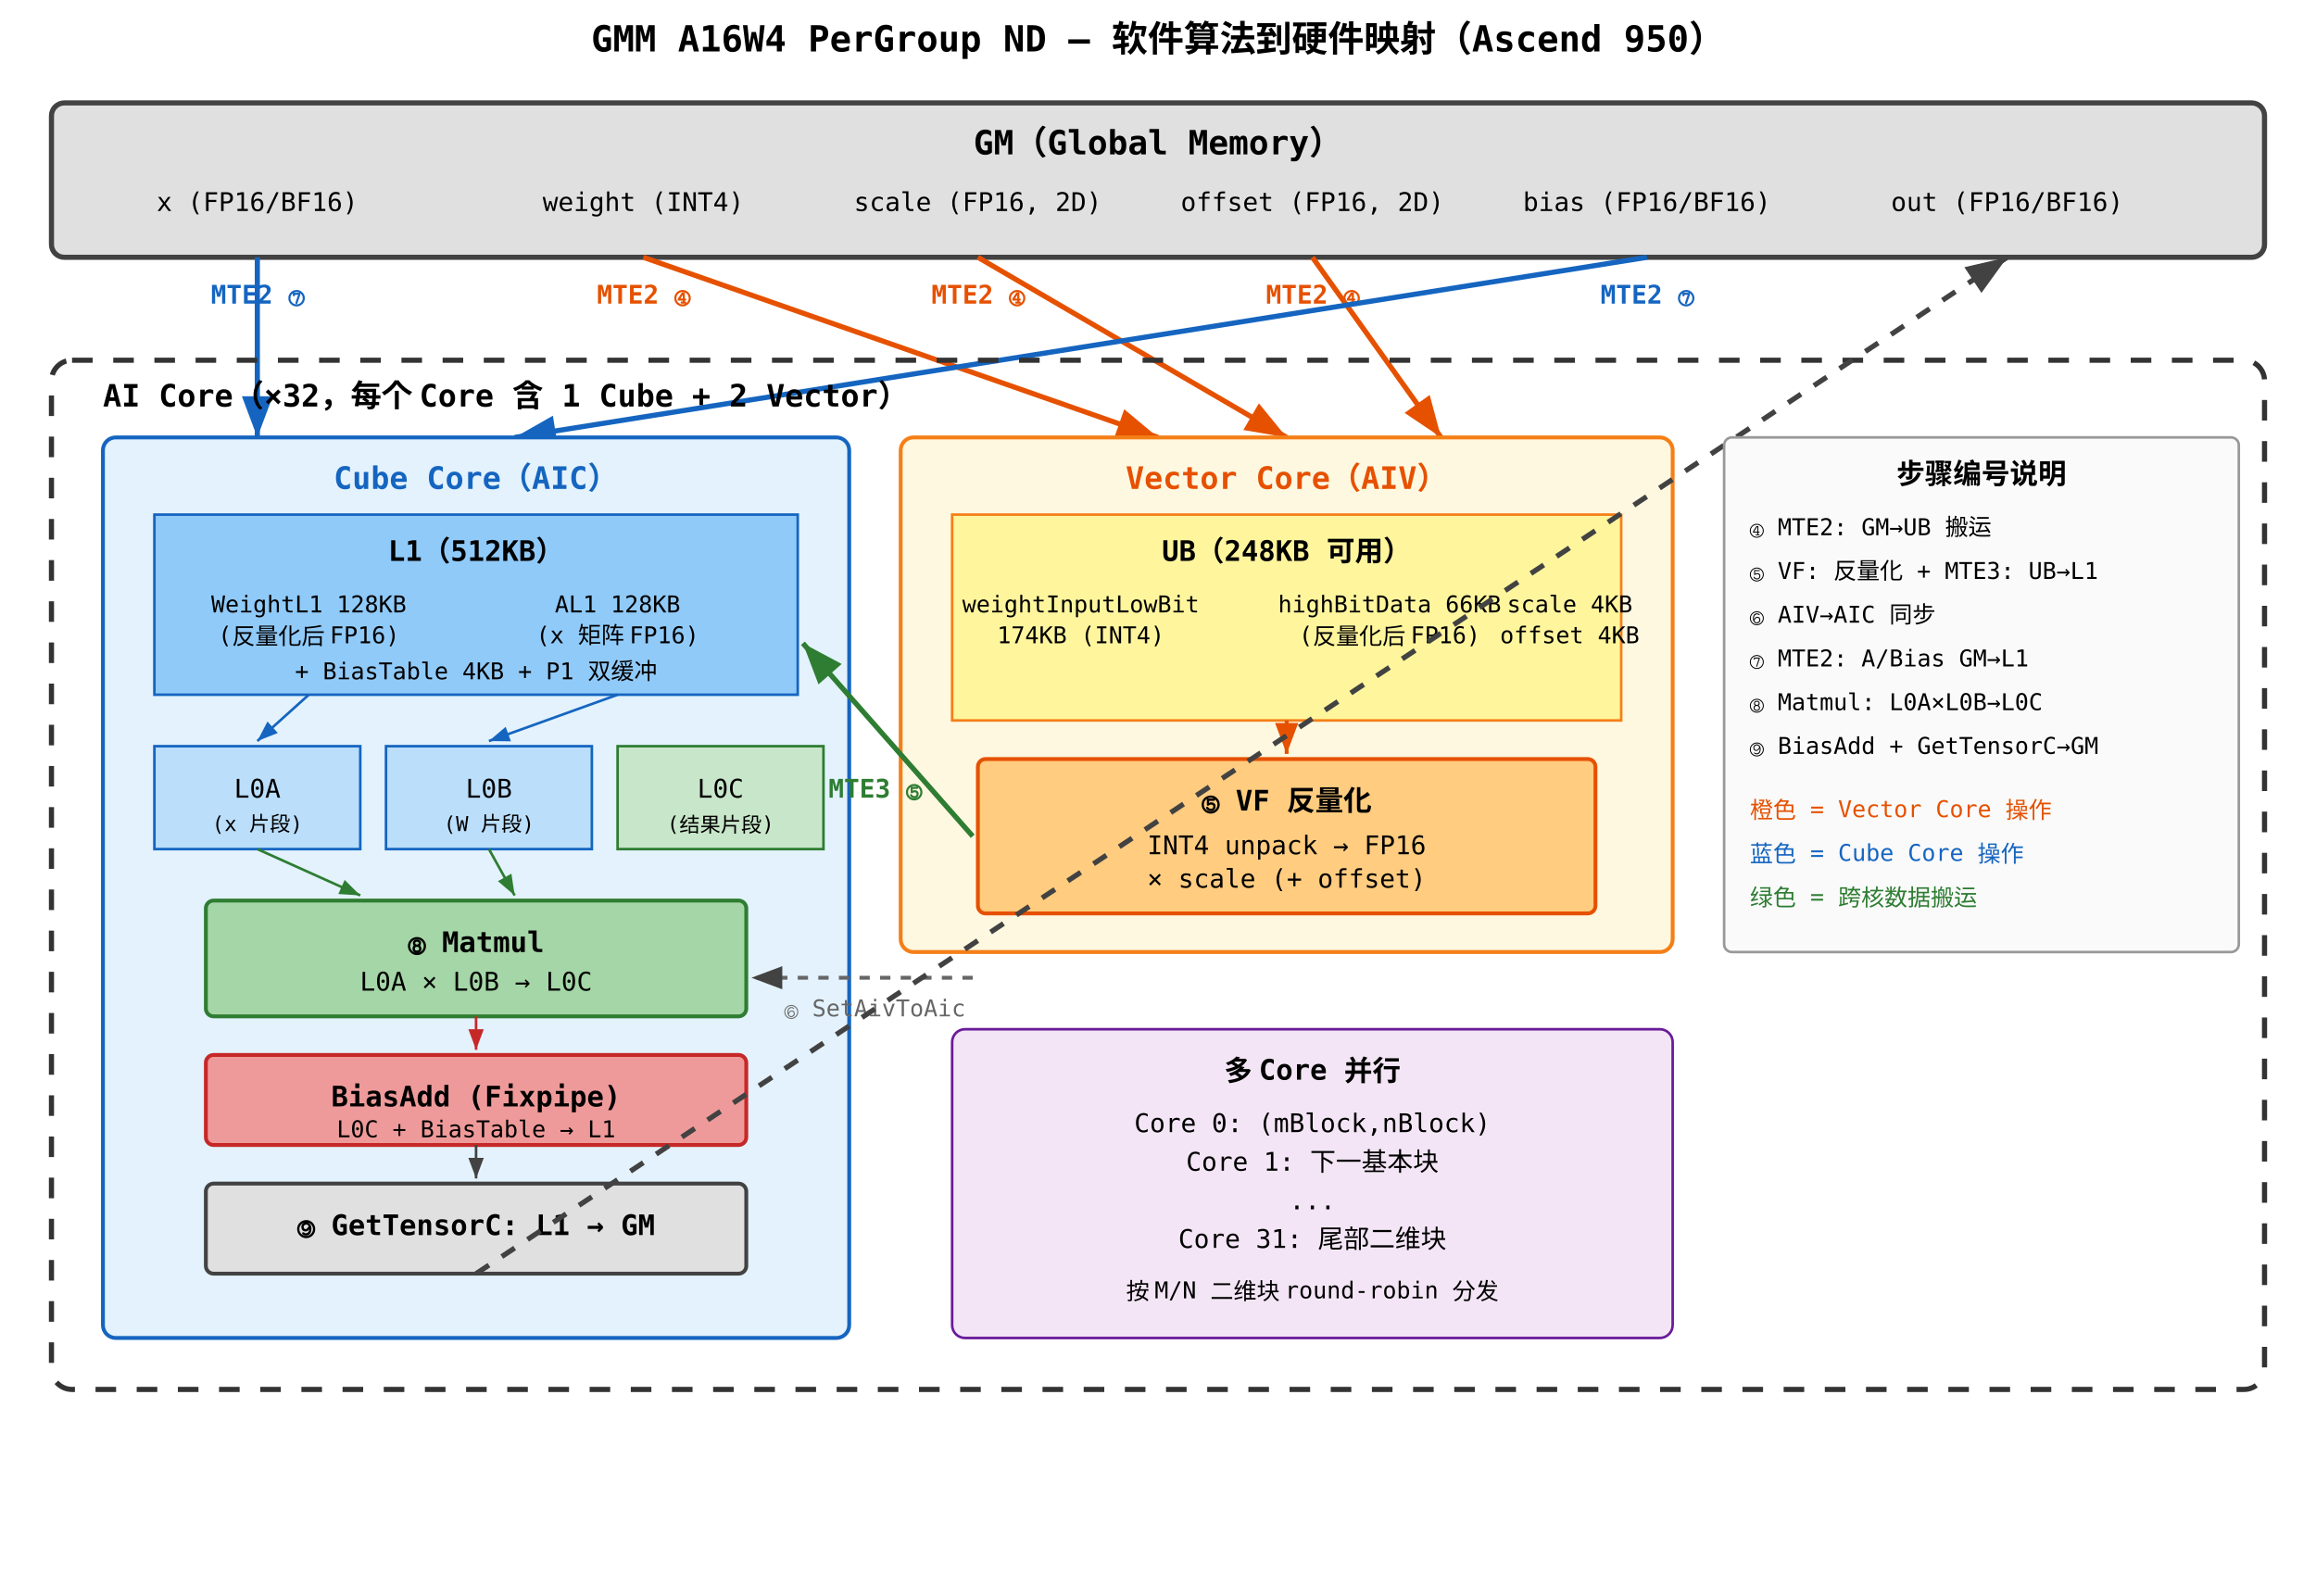
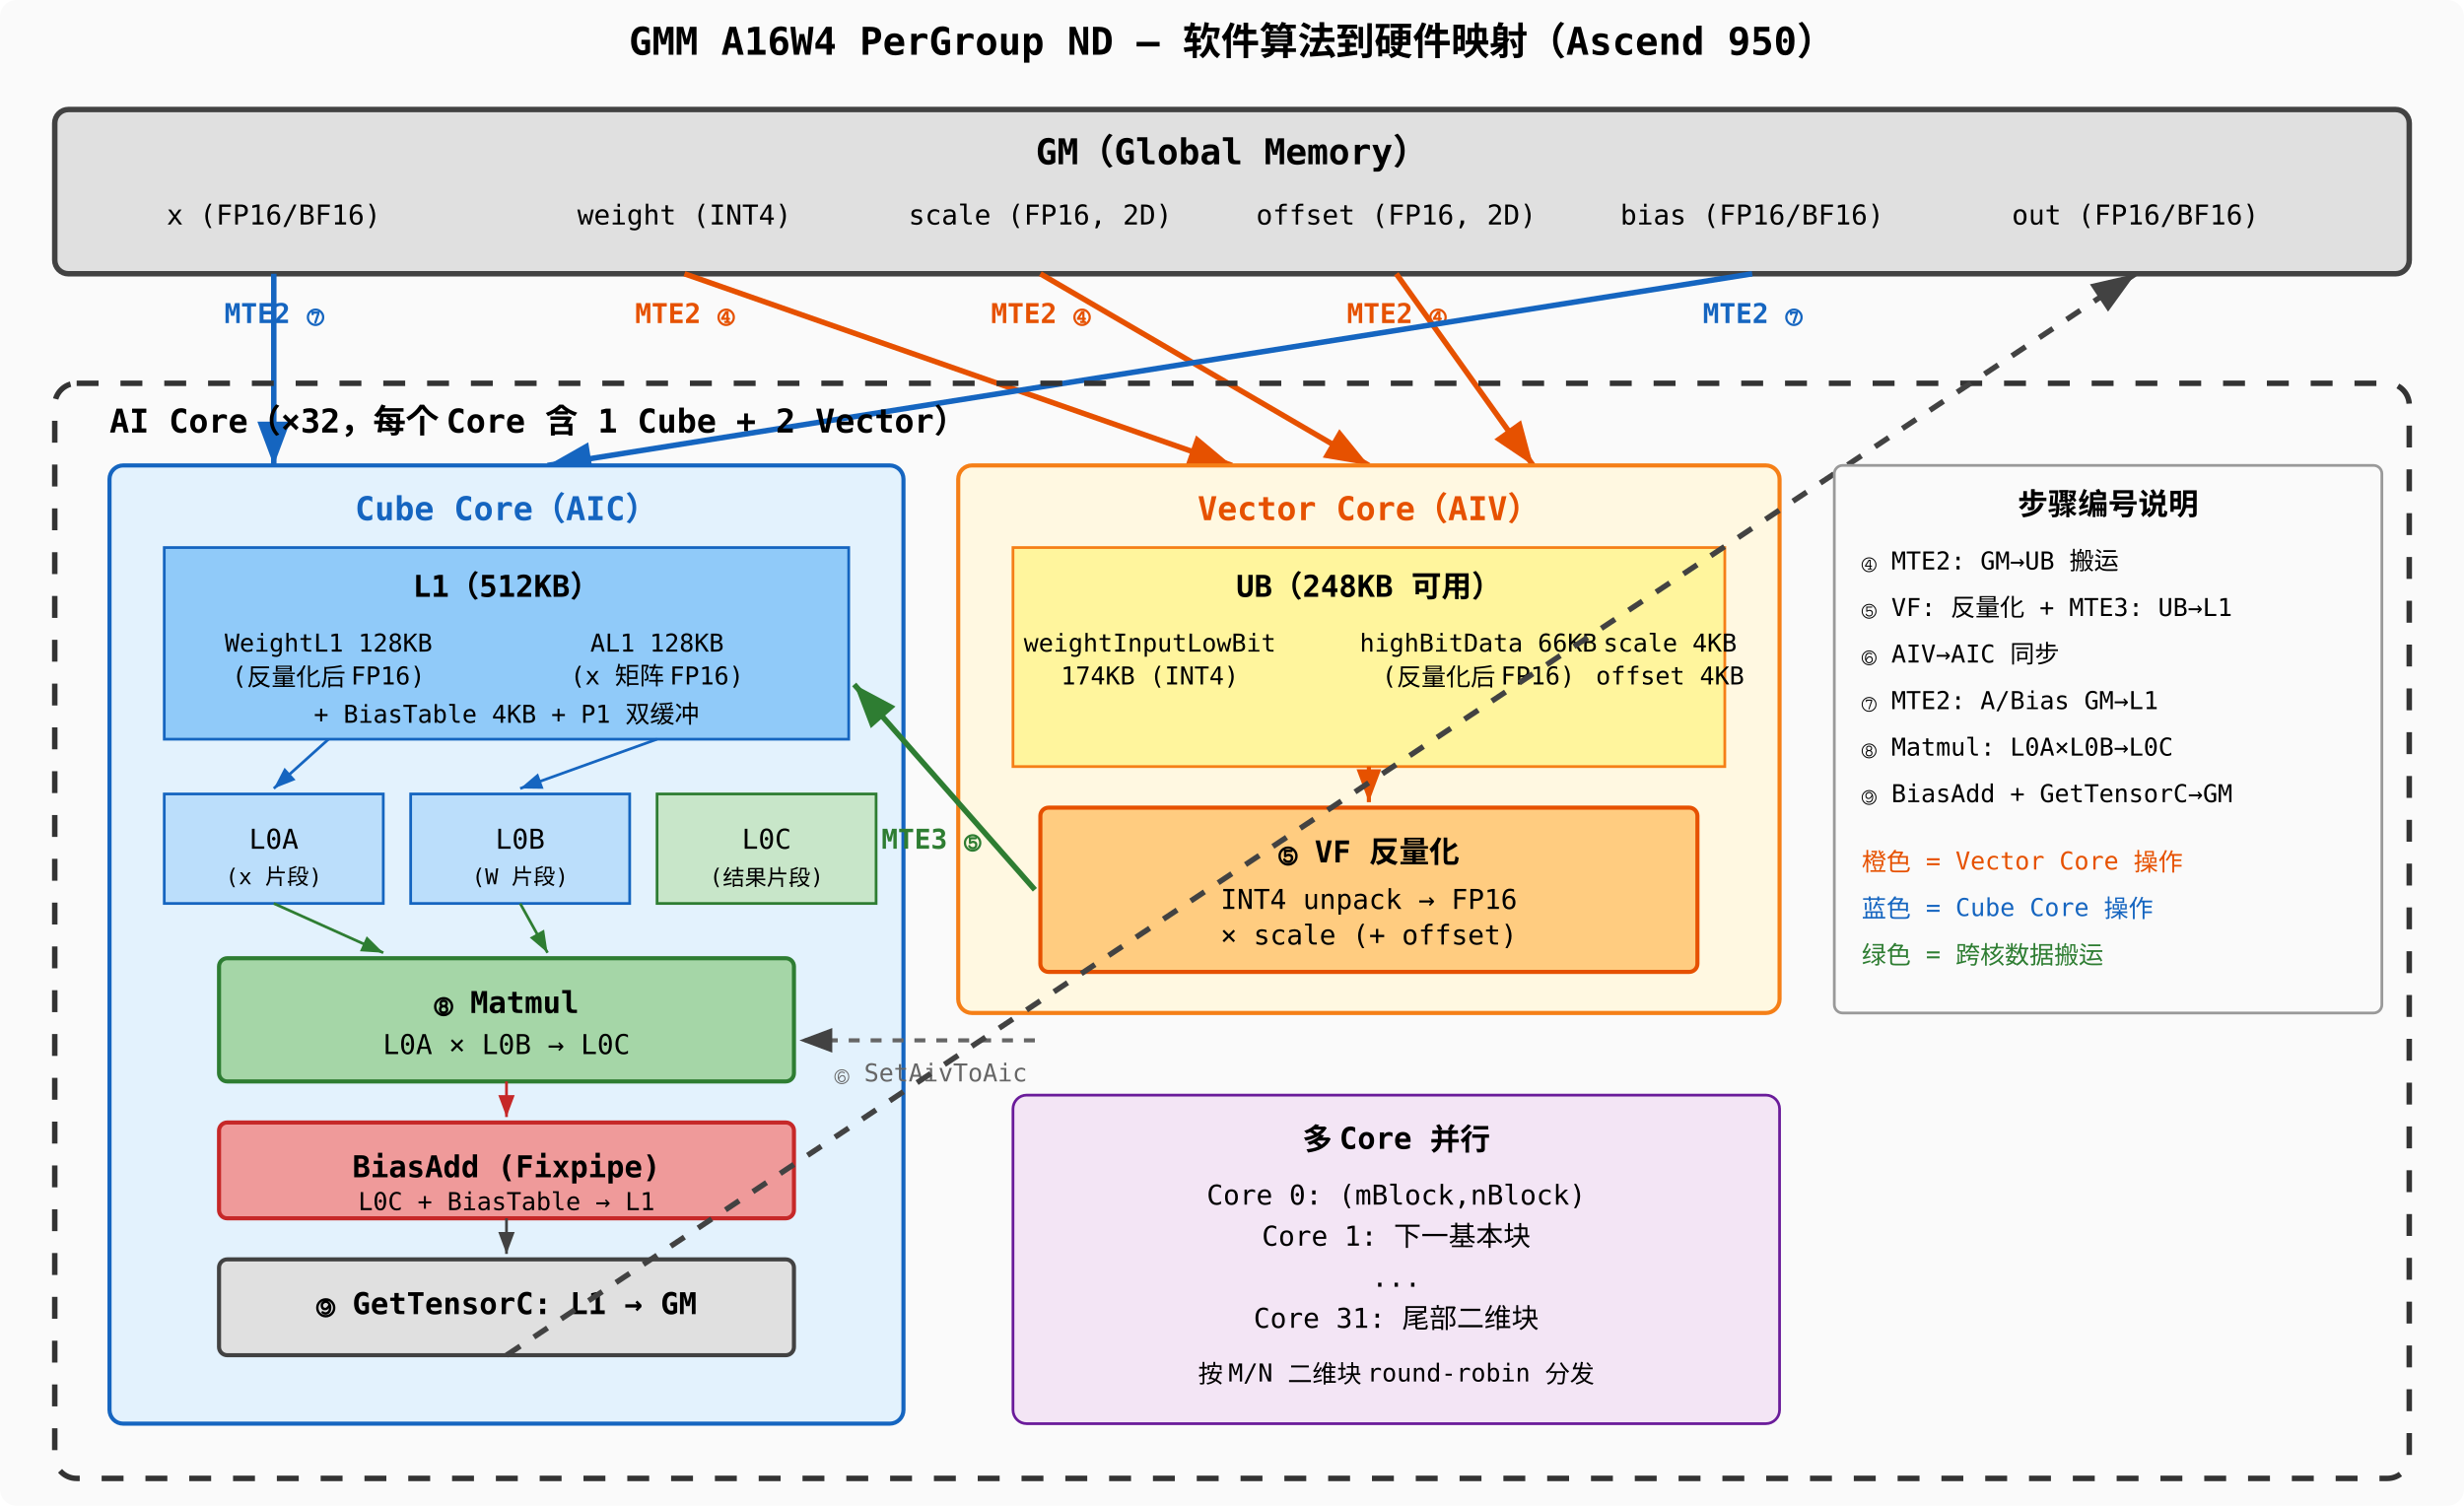
- <svg xmlns="http://www.w3.org/2000/svg" viewBox="0 0 900 620" font-family="monospace" font-size="11">
+ <svg xmlns="http://www.w3.org/2000/svg" viewBox="0 0 900 550" font-family="monospace" font-size="11">
+   <rect width="900" height="550" fill="#fafafa" rx="6" />
  <text x="450" y="20" text-anchor="middle" font-size="14" font-weight="bold">GMM A16W4 PerGroup ND — 软件算法到硬件映射（Ascend 950）</text>
  <rect x="20" y="40" width="860" height="60" fill="#e0e0e0" stroke="#424242" stroke-width="2" rx="5" />
  <text x="450" y="60" text-anchor="middle" font-size="13" font-weight="bold">GM（Global Memory）</text>
  <text x="100" y="82" text-anchor="middle" font-size="10">x (FP16/BF16)</text>
  <text x="250" y="82" text-anchor="middle" font-size="10">weight (INT4)</text>
  <text x="380" y="82" text-anchor="middle" font-size="10">scale (FP16, 2D)</text>
  <text x="510" y="82" text-anchor="middle" font-size="10">offset (FP16, 2D)</text>
  <text x="640" y="82" text-anchor="middle" font-size="10">bias (FP16/BF16)</text>
  <text x="780" y="82" text-anchor="middle" font-size="10">out (FP16/BF16)</text>
  <text x="100" y="118" text-anchor="middle" font-size="10" fill="#1565c0" font-weight="bold">MTE2 ⑦</text>
  <line x1="100" y1="100" x2="100" y2="170" stroke="#1565c0" stroke-width="2" marker-end="url(#arrowBlue)" />
  <text x="250" y="118" text-anchor="middle" font-size="10" fill="#e65100" font-weight="bold">MTE2 ④</text>
  <line x1="250" y1="100" x2="450" y2="170" stroke="#e65100" stroke-width="2" marker-end="url(#arrowOrange)" />
  <text x="380" y="118" text-anchor="middle" font-size="10" fill="#e65100" font-weight="bold">MTE2 ④</text>
  <line x1="380" y1="100" x2="500" y2="170" stroke="#e65100" stroke-width="2" marker-end="url(#arrowOrange)" />
  <text x="510" y="118" text-anchor="middle" font-size="10" fill="#e65100" font-weight="bold">MTE2 ④</text>
  <line x1="510" y1="100" x2="560" y2="170" stroke="#e65100" stroke-width="2" marker-end="url(#arrowOrange)" />
  <text x="640" y="118" text-anchor="middle" font-size="10" fill="#1565c0" font-weight="bold">MTE2 ⑦</text>
  <line x1="640" y1="100" x2="200" y2="170" stroke="#1565c0" stroke-width="2" marker-end="url(#arrowBlue)" />
  <rect x="20" y="140" width="860" height="400" fill="none" stroke="#333" stroke-width="2" stroke-dasharray="8" rx="8" />
  <text x="40" y="158" font-size="12" font-weight="bold">AI Core（×32，每个 Core 含 1 Cube + 2 Vector）</text>
  <rect x="350" y="170" width="300" height="200" fill="#fff8e1" stroke="#f57f17" stroke-width="1.5" rx="5" />
  <text x="500" y="190" text-anchor="middle" font-size="12" font-weight="bold" fill="#e65100">Vector Core（AIV）</text>
  <rect x="370" y="200" width="260" height="80" fill="#fff59d" stroke="#f57f17" stroke-width="1" />
  <text x="500" y="218" text-anchor="middle" font-size="11" font-weight="bold">UB（248KB 可用）</text>
  <text x="420" y="238" text-anchor="middle" font-size="9">weightInputLowBit</text>
  <text x="420" y="250" text-anchor="middle" font-size="9">174KB (INT4)</text>
  <text x="540" y="238" text-anchor="middle" font-size="9">highBitData 66KB</text>
  <text x="540" y="250" text-anchor="middle" font-size="9">(反量化后 FP16)</text>
  <text x="610" y="238" text-anchor="middle" font-size="9">scale 4KB</text>
  <text x="610" y="250" text-anchor="middle" font-size="9">offset 4KB</text>
  <rect x="380" y="295" width="240" height="60" fill="#ffcc80" stroke="#e65100" stroke-width="1.5" rx="3" />
  <text x="500" y="315" text-anchor="middle" font-size="11" font-weight="bold">⑤ VF 反量化</text>
  <text x="500" y="332" text-anchor="middle" font-size="10">INT4 unpack → FP16</text>
  <text x="500" y="345" text-anchor="middle" font-size="10">× scale (+ offset)</text>
  <line x1="500" y1="280" x2="500" y2="293" stroke="#e65100" stroke-width="1.5" marker-end="url(#arrowOrange)" />
  <rect x="40" y="170" width="290" height="350" fill="#e3f2fd" stroke="#1565c0" stroke-width="1.5" rx="5" />
  <text x="185" y="190" text-anchor="middle" font-size="12" font-weight="bold" fill="#1565c0">Cube Core（AIC）</text>
  <rect x="60" y="200" width="250" height="70" fill="#90caf9" stroke="#1565c0" stroke-width="1" />
  <text x="185" y="218" text-anchor="middle" font-size="11" font-weight="bold">L1（512KB）</text>
  <text x="120" y="238" text-anchor="middle" font-size="9">WeightL1 128KB</text>
  <text x="120" y="250" text-anchor="middle" font-size="9">(反量化后 FP16)</text>
  <text x="240" y="238" text-anchor="middle" font-size="9">AL1 128KB</text>
  <text x="240" y="250" text-anchor="middle" font-size="9">(x 矩阵 FP16)</text>
  <text x="185" y="264" text-anchor="middle" font-size="9">+ BiasTable 4KB + P1 双缓冲</text>
  <rect x="60" y="290" width="80" height="40" fill="#bbdefb" stroke="#1565c0" stroke-width="1" />
  <text x="100" y="310" text-anchor="middle" font-size="10">L0A</text>
  <text x="100" y="323" text-anchor="middle" font-size="8">(x 片段)</text>
  <rect x="150" y="290" width="80" height="40" fill="#bbdefb" stroke="#1565c0" stroke-width="1" />
  <text x="190" y="310" text-anchor="middle" font-size="10">L0B</text>
  <text x="190" y="323" text-anchor="middle" font-size="8">(W 片段)</text>
  <rect x="240" y="290" width="80" height="40" fill="#c8e6c9" stroke="#2e7d32" stroke-width="1" />
  <text x="280" y="310" text-anchor="middle" font-size="10">L0C</text>
  <text x="280" y="323" text-anchor="middle" font-size="8">(结果片段)</text>
  <rect x="80" y="350" width="210" height="45" fill="#a5d6a7" stroke="#2e7d32" stroke-width="1.5" rx="3" />
  <text x="185" y="370" text-anchor="middle" font-size="11" font-weight="bold">⑧ Matmul</text>
  <text x="185" y="385" text-anchor="middle" font-size="10">L0A × L0B → L0C</text>
  <line x1="120" y1="270" x2="100" y2="288" stroke="#1565c0" stroke-width="1" marker-end="url(#arrowBlue)" />
  <line x1="240" y1="270" x2="190" y2="288" stroke="#1565c0" stroke-width="1" marker-end="url(#arrowBlue)" />
  <line x1="100" y1="330" x2="140" y2="348" stroke="#2e7d32" stroke-width="1" marker-end="url(#arrowGreen)" />
  <line x1="190" y1="330" x2="200" y2="348" stroke="#2e7d32" stroke-width="1" marker-end="url(#arrowGreen)" />
  <rect x="80" y="410" width="210" height="35" fill="#ef9a9a" stroke="#c62828" stroke-width="1.5" rx="3" />
  <text x="185" y="430" text-anchor="middle" font-size="11" font-weight="bold">BiasAdd (Fixpipe)</text>
  <text x="185" y="442" text-anchor="middle" font-size="9">L0C + BiasTable → L1</text>
  <line x1="185" y1="395" x2="185" y2="408" stroke="#c62828" stroke-width="1" marker-end="url(#arrowRed)" />
  <rect x="80" y="460" width="210" height="35" fill="#e0e0e0" stroke="#424242" stroke-width="1.5" rx="3" />
  <text x="185" y="480" text-anchor="middle" font-size="11" font-weight="bold">⑨ GetTensorC: L1 → GM</text>
  <line x1="185" y1="445" x2="185" y2="458" stroke="#424242" stroke-width="1" marker-end="url(#arrowGray)" />
  <text x="340" y="310" text-anchor="middle" font-size="10" fill="#2e7d32" font-weight="bold">MTE3 ⑤</text>
  <line x1="378" y1="325" x2="312" y2="250" stroke="#2e7d32" stroke-width="2" marker-end="url(#arrowGreen)" />
  <text x="340" y="395" text-anchor="middle" font-size="9" fill="#666">⑥ SetAivToAic</text>
  <line x1="378" y1="380" x2="292" y2="380" stroke="#666" stroke-width="1.5" stroke-dasharray="4" marker-end="url(#arrowGray)" />
  <line x1="185" y1="495" x2="780" y2="100" stroke="#424242" stroke-width="2" stroke-dasharray="6" marker-end="url(#arrowGray)" />
  <text x="550" y="510" text-anchor="middle" font-size="10" fill="#424242">MTE3 写回 out</text>
  <rect x="370" y="400" width="280" height="120" fill="#f3e5f5" stroke="#6a1b9a" stroke-width="1" rx="5" />
  <text x="510" y="420" text-anchor="middle" font-size="11" font-weight="bold">多 Core 并行</text>
  <text x="510" y="440" text-anchor="middle" font-size="10">Core 0: (mBlock,nBlock)</text>
  <text x="510" y="455" text-anchor="middle" font-size="10">Core 1: 下一基本块</text>
  <text x="510" y="470" text-anchor="middle" font-size="10">...</text>
  <text x="510" y="485" text-anchor="middle" font-size="10">Core 31: 尾部二维块</text>
  <text x="510" y="505" text-anchor="middle" font-size="9">按 M/N 二维块 round-robin 分发</text>
  <rect x="670" y="170" width="200" height="200" fill="#fafafa" stroke="#999" stroke-width="1" rx="3" />
  <text x="770" y="188" text-anchor="middle" font-size="11" font-weight="bold">步骤编号说明</text>
  <text x="680" y="208" font-size="9">④ MTE2: GM→UB 搬运</text>
  <text x="680" y="225" font-size="9">⑤ VF: 反量化 + MTE3: UB→L1</text>
  <text x="680" y="242" font-size="9">⑥ AIV→AIC 同步</text>
  <text x="680" y="259" font-size="9">⑦ MTE2: A/Bias GM→L1</text>
  <text x="680" y="276" font-size="9">⑧ Matmul: L0A×L0B→L0C</text>
  <text x="680" y="293" font-size="9">⑨ BiasAdd + GetTensorC→GM</text>
  <text x="680" y="318" font-size="9" fill="#e65100">橙色 = Vector Core 操作</text>
  <text x="680" y="335" font-size="9" fill="#1565c0">蓝色 = Cube Core 操作</text>
  <text x="680" y="352" font-size="9" fill="#2e7d32">绿色 = 跨核数据搬运</text>
  <defs>
    <marker id="arrowBlue" markerWidth="8" markerHeight="6" refX="8" refY="3" orient="auto">
      <polygon points="0 0, 8 3, 0 6" fill="#1565c0" />
    </marker>
    <marker id="arrowOrange" markerWidth="8" markerHeight="6" refX="8" refY="3" orient="auto">
      <polygon points="0 0, 8 3, 0 6" fill="#e65100" />
    </marker>
    <marker id="arrowGreen" markerWidth="8" markerHeight="6" refX="8" refY="3" orient="auto">
      <polygon points="0 0, 8 3, 0 6" fill="#2e7d32" />
    </marker>
    <marker id="arrowRed" markerWidth="8" markerHeight="6" refX="8" refY="3" orient="auto">
      <polygon points="0 0, 8 3, 0 6" fill="#c62828" />
    </marker>
    <marker id="arrowGray" markerWidth="8" markerHeight="6" refX="8" refY="3" orient="auto">
      <polygon points="0 0, 8 3, 0 6" fill="#424242" />
    </marker>
  </defs>
</svg>
